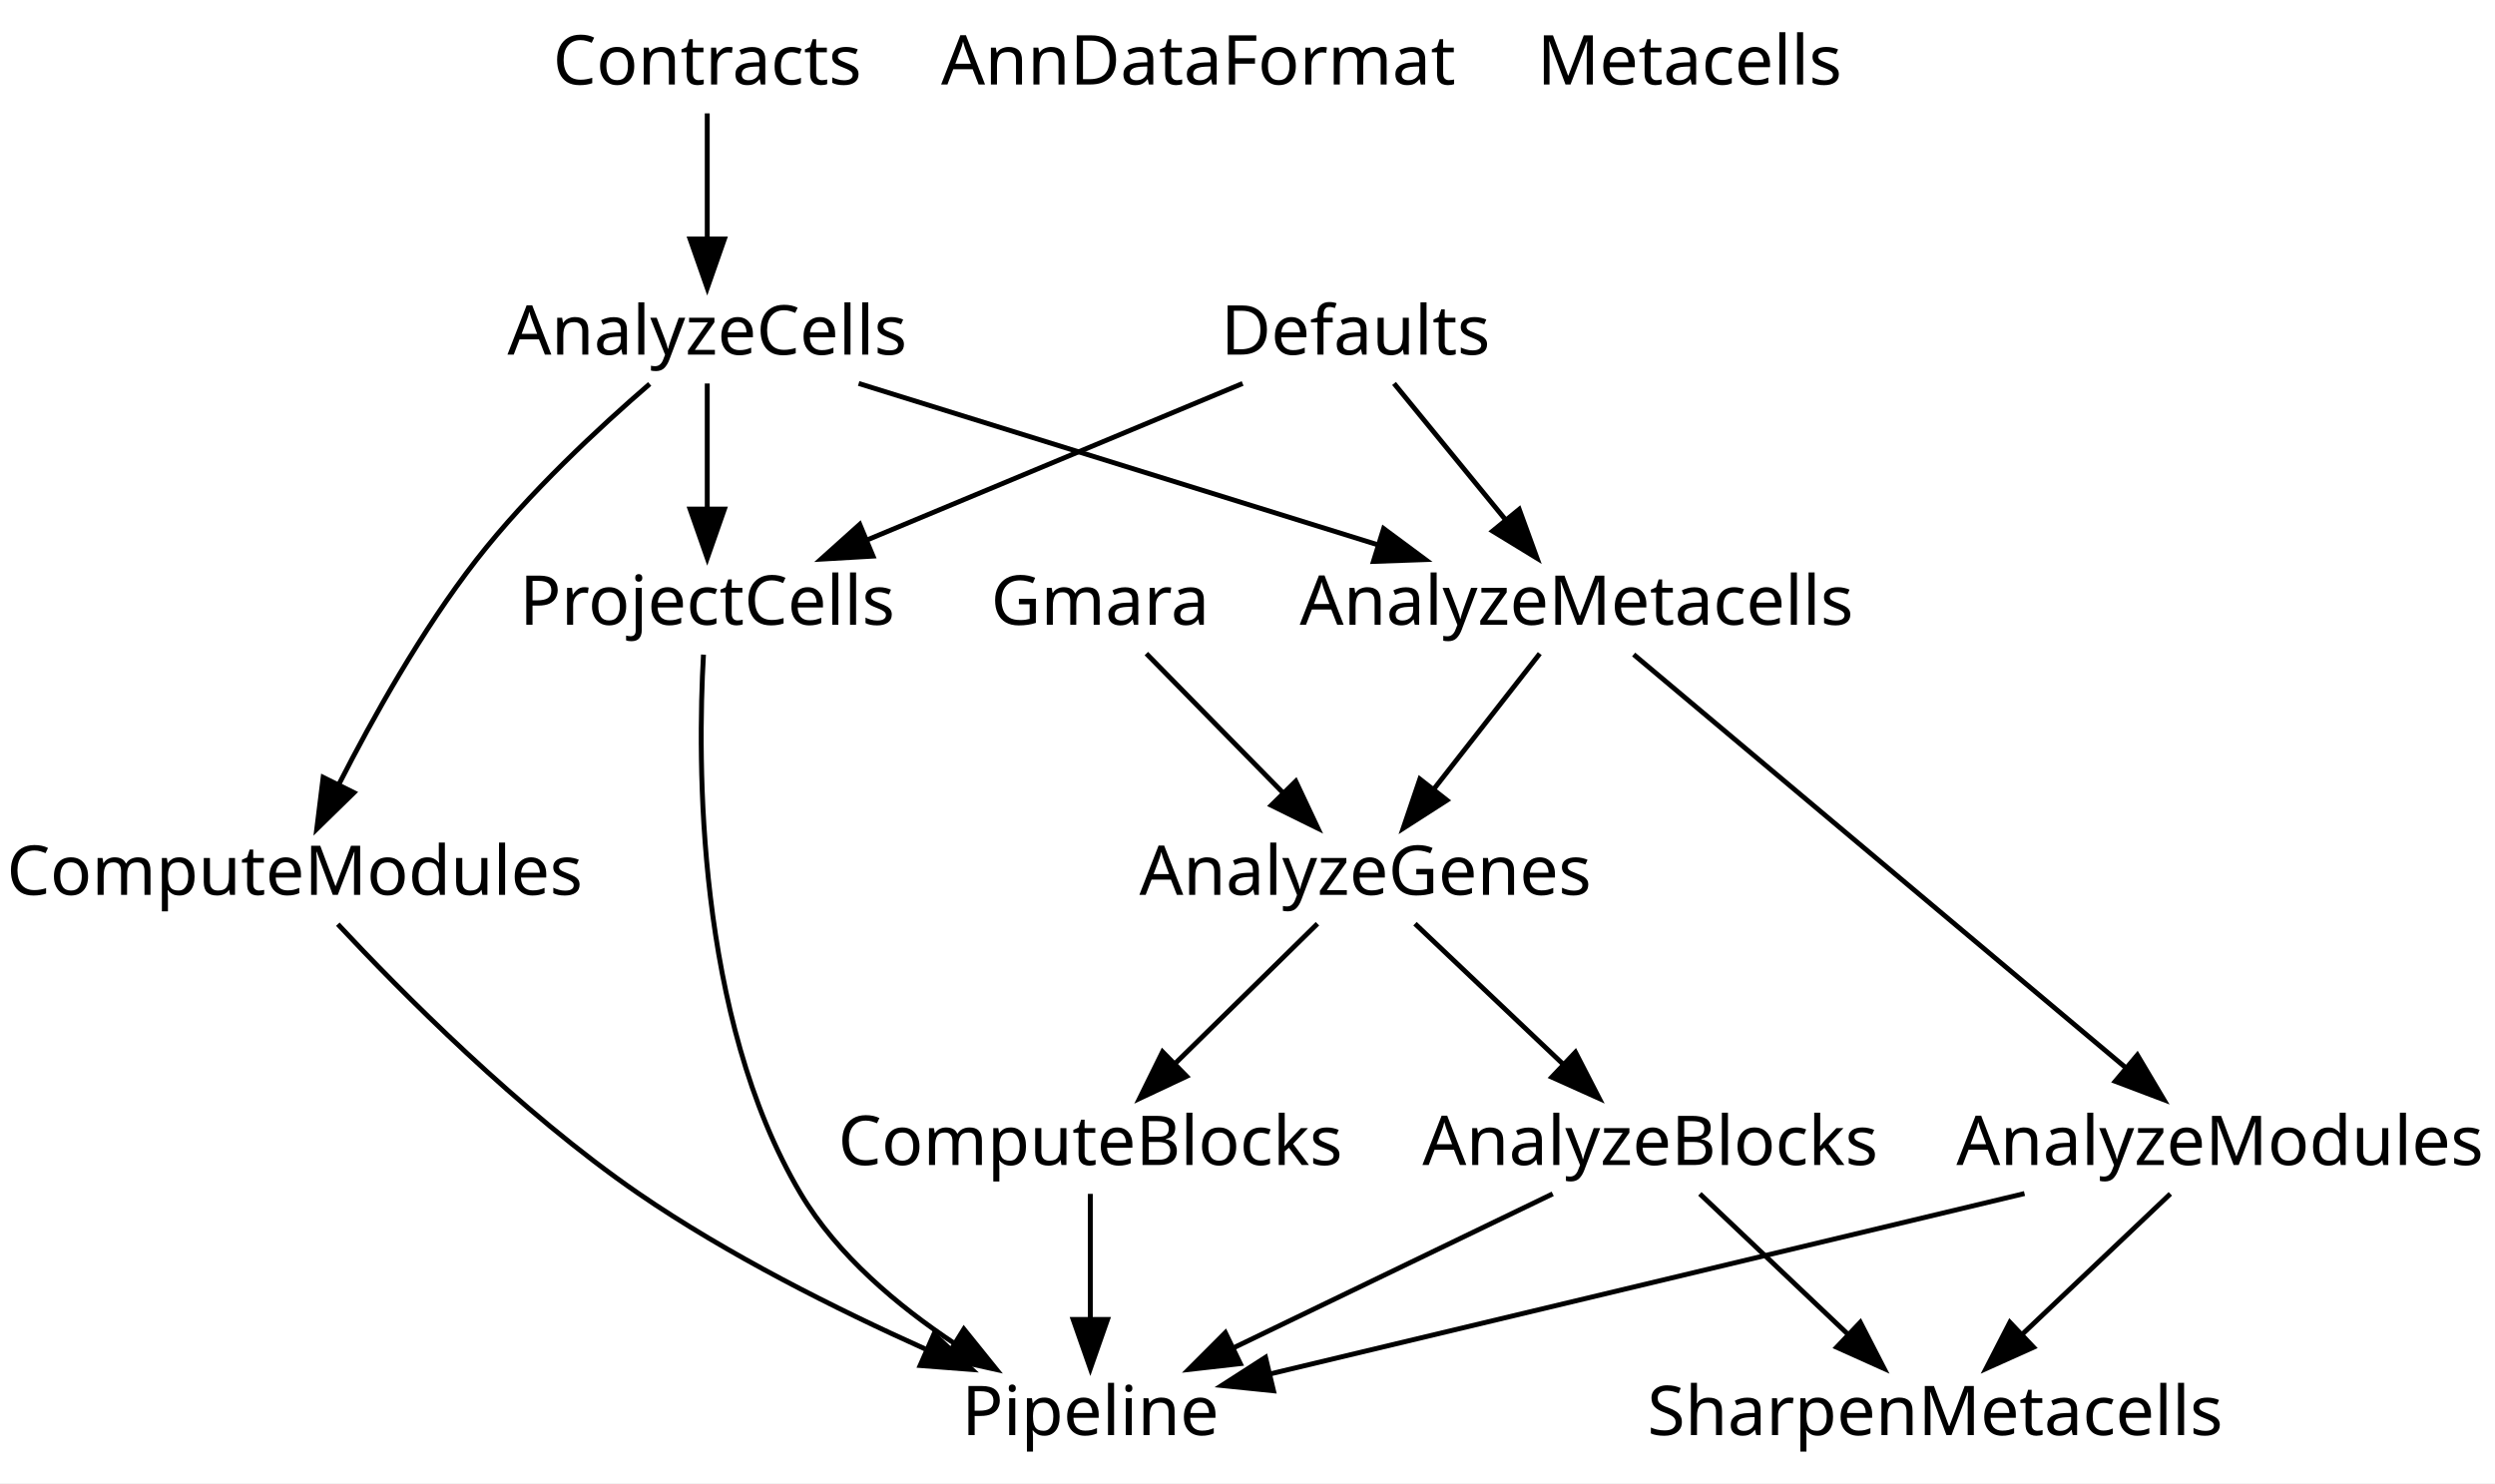
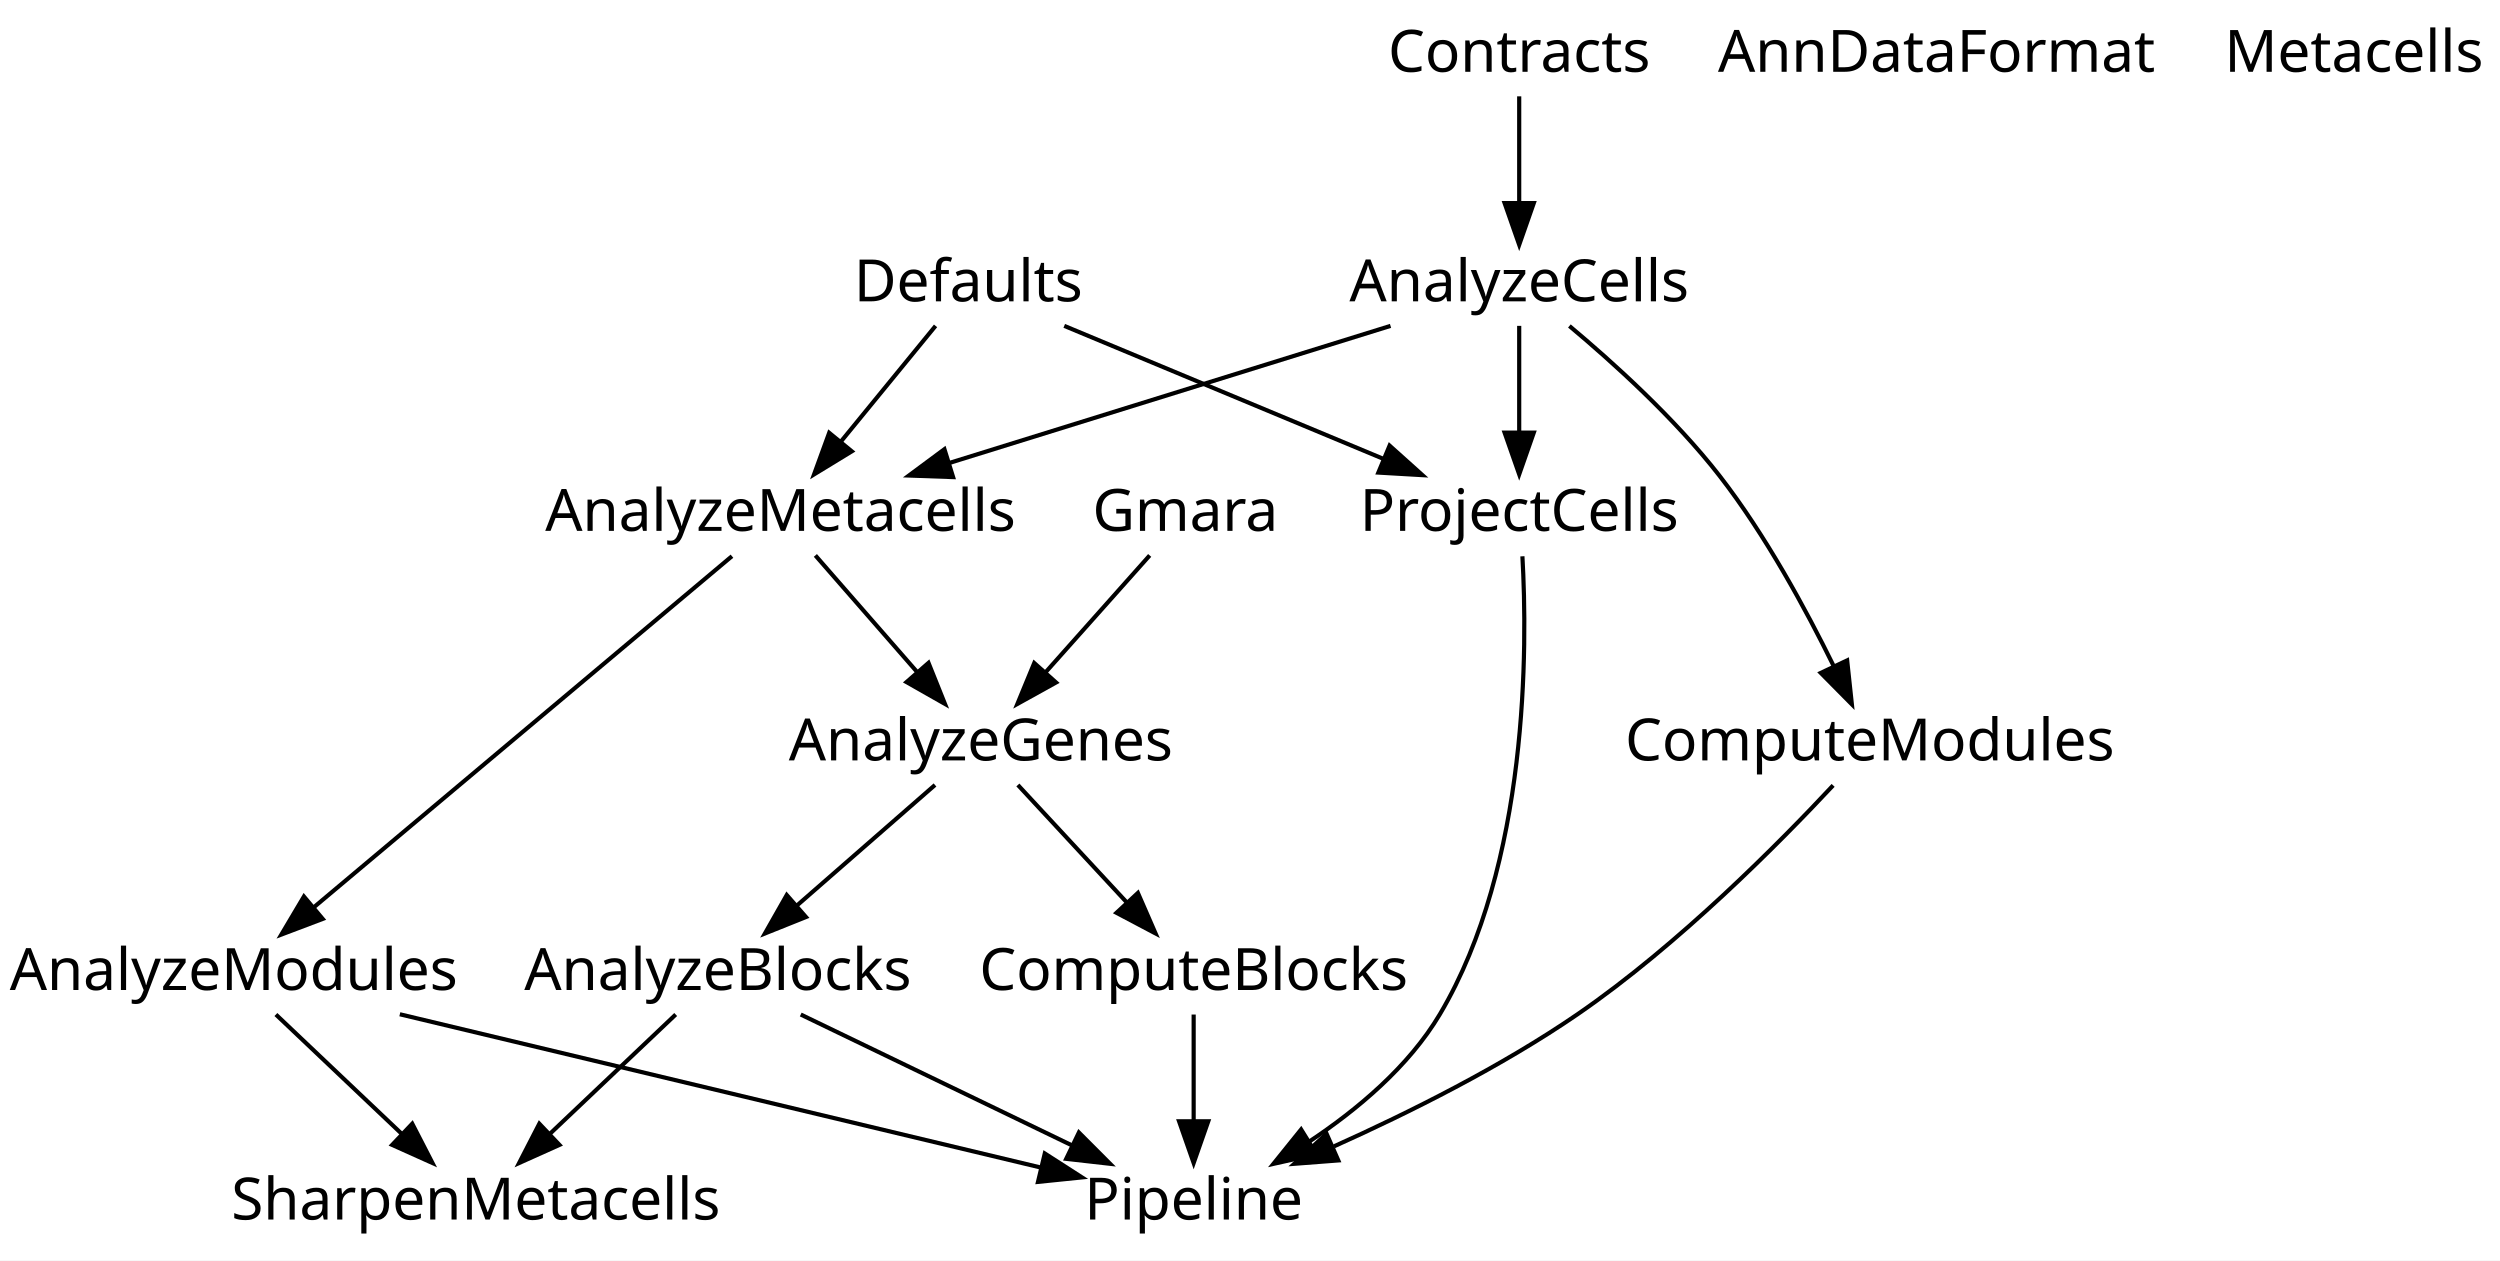
- <svg xmlns="http://www.w3.org/2000/svg" xmlns:xlink="http://www.w3.org/1999/xlink" width="508pt" height="302pt" viewBox="0.00 0.00 508.00 302.00">
+ <svg xmlns="http://www.w3.org/2000/svg" xmlns:xlink="http://www.w3.org/1999/xlink" width="599pt" height="302pt" viewBox="0.00 0.00 599.00 302.00">
  <g id="graph0" class="graph" transform="scale(1 1) rotate(0) translate(4 298)">
-     <polygon fill="#ffffff" stroke="transparent" points="-4,4 -4,-298 504,-298 504,4 -4,4" />
+     <polygon fill="#ffffff" stroke="transparent" points="-4,4 -4,-298 595,-298 595,4 -4,4" />
    <g id="node1" class="node">
      <g id="a_node1">
        <a xlink:href="../analyze_genes.html" xlink:title="AnalyzeGenes" target="_top">
-           <polygon fill="none" stroke="#ffffff" points="320.5,-129 227.5,-129 227.5,-110 320.5,-110 320.5,-129" />
-           <text text-anchor="middle" x="274" y="-115.8" font-family="Sans-Serif" font-size="14.00" fill="#000000">AnalyzeGenes</text>
+           <polygon fill="none" stroke="#ffffff" points="277.5,-129 184.5,-129 184.5,-110 277.5,-110 277.5,-129" />
+           <text text-anchor="middle" x="231" y="-115.8" font-family="Sans-Serif" font-size="14.00" fill="#000000">AnalyzeGenes</text>
        </a>
      </g>
    </g>
    <g id="node9" class="node">
      <g id="a_node9">
+         <a xlink:href="../analyze_blocks.html" xlink:title="AnalyzeBlocks" target="_top">
+           <polygon fill="none" stroke="#ffffff" points="214,-74 122,-74 122,-55 214,-55 214,-74" />
+           <text text-anchor="middle" x="168" y="-60.8" font-family="Sans-Serif" font-size="14.00" fill="#000000">AnalyzeBlocks</text>
+         </a>
+       </g>
+     </g>
+     <g id="edge18" class="edge">
+       <path fill="none" stroke="#000000" d="M220.026,-109.92C210.924,-101.974 197.772,-90.492 186.969,-81.061" />
+       <polygon fill="#000000" stroke="#000000" points="189.107,-78.281 179.272,-74.341 184.504,-83.554 189.107,-78.281" />
+     </g>
+     <g id="node12" class="node">
+       <g id="a_node12">
        <a xlink:href="../compute_blocks.html" xlink:title="ComputeBlocks" target="_top">
-           <polygon fill="none" stroke="#ffffff" points="268,-74 168,-74 168,-55 268,-55 268,-74" />
-           <text text-anchor="middle" x="218" y="-60.8" font-family="Sans-Serif" font-size="14.00" fill="#000000">ComputeBlocks</text>
+           <polygon fill="none" stroke="#ffffff" points="332,-74 232,-74 232,-55 332,-55 332,-74" />
+           <text text-anchor="middle" x="282" y="-60.8" font-family="Sans-Serif" font-size="14.00" fill="#000000">ComputeBlocks</text>
        </a>
      </g>
    </g>
    <g id="edge13" class="edge">
-       <path fill="none" stroke="#000000" d="M264.245,-109.92C256.313,-102.129 244.921,-90.941 235.429,-81.618" />
-       <polygon fill="#000000" stroke="#000000" points="237.607,-78.851 228.02,-74.341 232.702,-83.845 237.607,-78.851" />
-     </g>
-     <g id="node12" class="node">
-       <g id="a_node12">
-         <a xlink:href="../analyze_blocks.html" xlink:title="AnalyzeBlocks" target="_top">
-           <polygon fill="none" stroke="#ffffff" points="378,-74 286,-74 286,-55 378,-55 378,-74" />
-           <text text-anchor="middle" x="332" y="-60.8" font-family="Sans-Serif" font-size="14.00" fill="#000000">AnalyzeBlocks</text>
-         </a>
-       </g>
-     </g>
-     <g id="edge18" class="edge">
-       <path fill="none" stroke="#000000" d="M284.103,-109.92C292.4,-102.051 304.354,-90.716 314.243,-81.338" />
-       <polygon fill="#000000" stroke="#000000" points="316.774,-83.761 321.622,-74.341 311.958,-78.682 316.774,-83.761" />
+       <path fill="none" stroke="#000000" d="M239.883,-109.92C247.035,-102.207 257.275,-91.164 265.868,-81.898" />
+       <polygon fill="#000000" stroke="#000000" points="268.642,-84.053 272.875,-74.341 263.509,-79.294 268.642,-84.053" />
    </g>
    <g id="node2" class="node">
      <g id="a_node2">
        <a xlink:href="../analyze_metacells.html" xlink:title="AnalyzeMetacells" target="_top">
-           <polygon fill="none" stroke="#ffffff" points="372,-184 262,-184 262,-165 372,-165 372,-184" />
-           <text text-anchor="middle" x="317" y="-170.8" font-family="Sans-Serif" font-size="14.00" fill="#000000">AnalyzeMetacells</text>
+           <polygon fill="none" stroke="#ffffff" points="238,-184 128,-184 128,-165 238,-165 238,-184" />
+           <text text-anchor="middle" x="183" y="-170.8" font-family="Sans-Serif" font-size="14.00" fill="#000000">AnalyzeMetacells</text>
        </a>
      </g>
    </g>
    <g id="edge1" class="edge">
-       <path fill="none" stroke="#000000" d="M309.51,-164.92C303.602,-157.363 295.194,-146.609 288.043,-137.462" />
-       <polygon fill="#000000" stroke="#000000" points="290.61,-135.063 281.694,-129.341 285.096,-139.375 290.61,-135.063" />
+       <path fill="none" stroke="#000000" d="M191.361,-164.92C198.092,-157.207 207.73,-146.164 215.816,-136.898" />
+       <polygon fill="#000000" stroke="#000000" points="218.473,-139.177 222.412,-129.341 213.199,-134.574 218.473,-139.177" />
    </g>
    <g id="node10" class="node">
      <g id="a_node10">
        <a xlink:href="../analyze_modules.html" xlink:title="AnalyzeModules" target="_top">
-           <polygon fill="none" stroke="#ffffff" points="500,-74 396,-74 396,-55 500,-55 500,-74" />
-           <text text-anchor="middle" x="448" y="-60.8" font-family="Sans-Serif" font-size="14.00" fill="#000000">AnalyzeModules</text>
+           <polygon fill="none" stroke="#ffffff" points="104,-74 0,-74 0,-55 104,-55 104,-74" />
+           <text text-anchor="middle" x="52" y="-60.8" font-family="Sans-Serif" font-size="14.00" fill="#000000">AnalyzeModules</text>
        </a>
      </g>
    </g>
    <g id="edge14" class="edge">
-       <path fill="none" stroke="#000000" d="M328.625,-164.738C351.211,-145.773 401.218,-103.783 428.802,-80.62" />
-       <polygon fill="#000000" stroke="#000000" points="431.18,-83.194 436.588,-74.083 426.679,-77.833 431.18,-83.194" />
+       <path fill="none" stroke="#000000" d="M171.375,-164.738C148.789,-145.773 98.782,-103.783 71.198,-80.62" />
+       <polygon fill="#000000" stroke="#000000" points="73.321,-77.833 63.412,-74.083 68.82,-83.194 73.321,-77.833" />
    </g>
    <g id="node3" class="node">
      <g id="a_node3">
        <a xlink:href="../gmara.html" xlink:title="Gmara" target="_top">
-           <polygon fill="none" stroke="#ffffff" points="243.5,-184 196.5,-184 196.5,-165 243.5,-165 243.5,-184" />
-           <text text-anchor="middle" x="220" y="-170.8" font-family="Sans-Serif" font-size="14.00" fill="#000000">Gmara</text>
+           <polygon fill="none" stroke="#ffffff" points="303.5,-184 256.5,-184 256.5,-165 303.5,-165 303.5,-184" />
+           <text text-anchor="middle" x="280" y="-170.8" font-family="Sans-Serif" font-size="14.00" fill="#000000">Gmara</text>
        </a>
      </g>
    </g>
    <g id="edge2" class="edge">
-       <path fill="none" stroke="#000000" d="M229.406,-164.92C237.055,-157.129 248.04,-145.94 257.194,-136.618" />
-       <polygon fill="#000000" stroke="#000000" points="259.83,-138.929 264.338,-129.341 254.835,-134.024 259.83,-138.929" />
+       <path fill="none" stroke="#000000" d="M271.465,-164.92C264.594,-157.207 254.755,-146.164 246.5,-136.898" />
+       <polygon fill="#000000" stroke="#000000" points="249.033,-134.479 239.767,-129.341 243.806,-139.136 249.033,-134.479" />
    </g>
    <g id="node4" class="node">
      <g id="a_node4">
        <a xlink:href="../defaults.html" xlink:title="Defaults" target="_top">
-           <polygon fill="none" stroke="#ffffff" points="299,-239 245,-239 245,-220 299,-220 299,-239" />
-           <text text-anchor="middle" x="272" y="-225.8" font-family="Sans-Serif" font-size="14.00" fill="#000000">Defaults</text>
+           <polygon fill="none" stroke="#ffffff" points="255,-239 201,-239 201,-220 255,-220 255,-239" />
+           <text text-anchor="middle" x="228" y="-225.8" font-family="Sans-Serif" font-size="14.00" fill="#000000">Defaults</text>
        </a>
      </g>
    </g>
    <g id="edge3" class="edge">
-       <path fill="none" stroke="#000000" d="M279.838,-219.92C286.085,-212.285 295.002,-201.387 302.535,-192.179" />
-       <polygon fill="#000000" stroke="#000000" points="305.325,-194.297 308.948,-184.341 299.907,-189.864 305.325,-194.297" />
+       <path fill="none" stroke="#000000" d="M220.162,-219.92C213.915,-212.285 204.998,-201.387 197.465,-192.179" />
+       <polygon fill="#000000" stroke="#000000" points="200.093,-189.864 191.052,-184.341 194.675,-194.297 200.093,-189.864" />
    </g>
    <g id="node7" class="node">
      <g id="a_node7">
        <a xlink:href="../project_cells.html" xlink:title="ProjectCells" target="_top">
-           <polygon fill="none" stroke="#ffffff" points="178.5,-184 101.5,-184 101.5,-165 178.5,-165 178.5,-184" />
-           <text text-anchor="middle" x="140" y="-170.8" font-family="Sans-Serif" font-size="14.00" fill="#000000">ProjectCells</text>
+           <polygon fill="none" stroke="#ffffff" points="398.5,-184 321.5,-184 321.5,-165 398.5,-165 398.5,-184" />
+           <text text-anchor="middle" x="360" y="-170.8" font-family="Sans-Serif" font-size="14.00" fill="#000000">ProjectCells</text>
        </a>
      </g>
    </g>
    <g id="edge6" class="edge">
-       <path fill="none" stroke="#000000" d="M249.007,-219.92C227.843,-211.101 196.229,-197.929 172.488,-188.037" />
-       <polygon fill="#000000" stroke="#000000" points="173.749,-184.77 163.172,-184.155 171.057,-191.232 173.749,-184.77" />
+       <path fill="none" stroke="#000000" d="M250.993,-219.92C272.157,-211.101 303.771,-197.929 327.512,-188.037" />
+       <polygon fill="#000000" stroke="#000000" points="328.943,-191.232 336.828,-184.155 326.251,-184.77 328.943,-191.232" />
    </g>
    <g id="node5" class="node">
      <g id="a_node5">
        <a xlink:href="../analyze_cells.html" xlink:title="AnalyzeCells" target="_top">
-           <polygon fill="none" stroke="#ffffff" points="181.5,-239 98.5,-239 98.5,-220 181.5,-220 181.5,-239" />
-           <text text-anchor="middle" x="140" y="-225.8" font-family="Sans-Serif" font-size="14.00" fill="#000000">AnalyzeCells</text>
+           <polygon fill="none" stroke="#ffffff" points="401.5,-239 318.5,-239 318.5,-220 401.5,-220 401.5,-239" />
+           <text text-anchor="middle" x="360" y="-225.8" font-family="Sans-Serif" font-size="14.00" fill="#000000">AnalyzeCells</text>
        </a>
      </g>
    </g>
    <g id="edge4" class="edge">
-       <path fill="none" stroke="#000000" d="M170.831,-219.92C200.183,-210.799 244.524,-197.021 276.671,-187.032" />
-       <polygon fill="#000000" stroke="#000000" points="277.715,-190.372 286.226,-184.063 275.638,-183.688 277.715,-190.372" />
+       <path fill="none" stroke="#000000" d="M329.169,-219.92C299.817,-210.799 255.476,-197.021 223.329,-187.032" />
+       <polygon fill="#000000" stroke="#000000" points="224.362,-183.688 213.774,-184.063 222.285,-190.372 224.362,-183.688" />
    </g>
    <g id="edge7" class="edge">
-       <path fill="none" stroke="#000000" d="M140,-219.92C140,-212.908 140,-203.144 140,-194.465" />
-       <polygon fill="#000000" stroke="#000000" points="143.5,-194.341 140,-184.341 136.5,-194.341 143.5,-194.341" />
+       <path fill="none" stroke="#000000" d="M360,-219.92C360,-212.908 360,-203.144 360,-194.465" />
+       <polygon fill="#000000" stroke="#000000" points="363.5,-194.341 360,-184.341 356.5,-194.341 363.5,-194.341" />
    </g>
    <g id="node11" class="node">
      <g id="a_node11">
        <a xlink:href="../compute_modules.html" xlink:title="ComputeModules" target="_top">
-           <polygon fill="none" stroke="#ffffff" points="112,-129 0,-129 0,-110 112,-110 112,-129" />
-           <text text-anchor="middle" x="56" y="-115.8" font-family="Sans-Serif" font-size="14.00" fill="#000000">ComputeModules</text>
+           <polygon fill="none" stroke="#ffffff" points="500,-129 388,-129 388,-110 500,-110 500,-129" />
+           <text text-anchor="middle" x="444" y="-115.8" font-family="Sans-Serif" font-size="14.00" fill="#000000">ComputeModules</text>
        </a>
      </g>
    </g>
    <g id="edge15" class="edge">
-       <path fill="none" stroke="#000000" d="M128.28,-219.819C118.182,-211.11 103.6,-197.624 93,-184 81.882,-169.71 71.841,-151.719 65.033,-138.37" />
-       <polygon fill="#000000" stroke="#000000" points="68.069,-136.613 60.494,-129.206 61.796,-139.721 68.069,-136.613" />
+       <path fill="none" stroke="#000000" d="M372.027,-219.897C382.377,-211.238 397.291,-197.781 408,-184 419.036,-169.798 428.785,-151.798 435.345,-138.424" />
+       <polygon fill="#000000" stroke="#000000" points="438.579,-139.773 439.708,-129.238 432.256,-136.77 438.579,-139.773" />
    </g>
    <g id="node6" class="node">
      <g id="a_node6">
        <a xlink:href="../contracts.html" xlink:title="Contracts" target="_top">
-           <polygon fill="none" stroke="#ffffff" points="171,-294 109,-294 109,-275 171,-275 171,-294" />
-           <text text-anchor="middle" x="140" y="-280.8" font-family="Sans-Serif" font-size="14.00" fill="#000000">Contracts</text>
+           <polygon fill="none" stroke="#ffffff" points="391,-294 329,-294 329,-275 391,-275 391,-294" />
+           <text text-anchor="middle" x="360" y="-280.8" font-family="Sans-Serif" font-size="14.00" fill="#000000">Contracts</text>
        </a>
      </g>
    </g>
    <g id="edge5" class="edge">
-       <path fill="none" stroke="#000000" d="M140,-274.92C140,-267.908 140,-258.144 140,-249.465" />
-       <polygon fill="#000000" stroke="#000000" points="143.5,-249.341 140,-239.341 136.5,-249.341 143.5,-249.341" />
+       <path fill="none" stroke="#000000" d="M360,-274.92C360,-267.908 360,-258.144 360,-249.465" />
+       <polygon fill="#000000" stroke="#000000" points="363.5,-249.341 360,-239.341 356.5,-249.341 363.5,-249.341" />
    </g>
    <g id="node8" class="node">
      <g id="a_node8">
        <a xlink:href="../pipeline.html" xlink:title="Pipeline" target="_top">
-           <polygon fill="none" stroke="#ffffff" points="244.5,-19 191.5,-19 191.5,0 244.5,0 244.5,-19" />
-           <text text-anchor="middle" x="218" y="-5.8" font-family="Sans-Serif" font-size="14.00" fill="#000000">Pipeline</text>
+           <polygon fill="none" stroke="#ffffff" points="308.5,-19 255.5,-19 255.5,0 308.5,0 308.5,-19" />
+           <text text-anchor="middle" x="282" y="-5.8" font-family="Sans-Serif" font-size="14.00" fill="#000000">Pipeline</text>
        </a>
      </g>
    </g>
-     <g id="edge10" class="edge">
-       <path fill="none" stroke="#000000" d="M139.232,-164.711C138.015,-143.217 137.659,-90.946 159,-55 166.472,-42.414 178.866,-32.065 190.371,-24.434" />
-       <polygon fill="#000000" stroke="#000000" points="192.251,-27.386 198.899,-19.136 188.558,-21.44 192.251,-27.386" />
+     <g id="edge11" class="edge">
+       <path fill="none" stroke="#000000" d="M360.768,-164.711C361.985,-143.217 362.341,-90.946 341,-55 333.528,-42.414 321.134,-32.065 309.629,-24.434" />
+       <polygon fill="#000000" stroke="#000000" points="311.442,-21.44 301.101,-19.136 307.749,-27.386 311.442,-21.44" />
    </g>
    <g id="edge8" class="edge">
-       <path fill="none" stroke="#000000" d="M218,-54.92C218,-47.908 218,-38.144 218,-29.465" />
-       <polygon fill="#000000" stroke="#000000" points="221.5,-29.341 218,-19.341 214.5,-29.341 221.5,-29.341" />
-     </g>
-     <g id="edge9" class="edge">
-       <path fill="none" stroke="#000000" d="M408.2,-54.983C364.964,-44.644 296.476,-28.266 254.556,-18.242" />
-       <polygon fill="#000000" stroke="#000000" points="255.298,-14.82 244.758,-15.899 253.67,-21.628 255.298,-14.82" />
+       <path fill="none" stroke="#000000" d="M187.857,-54.92C205.81,-46.258 232.471,-33.396 252.842,-23.567" />
+       <polygon fill="#000000" stroke="#000000" points="254.502,-26.653 261.988,-19.155 251.46,-20.348 254.502,-26.653" />
    </g>
    <g id="node15" class="node">
      <g id="a_node15">
        <a xlink:href="../sharpen_metacells.html" xlink:title="SharpenMetacells" target="_top">
-           <polygon fill="none" stroke="#ffffff" points="446.5,-19 333.5,-19 333.5,0 446.5,0 446.5,-19" />
-           <text text-anchor="middle" x="390" y="-5.8" font-family="Sans-Serif" font-size="14.00" fill="#000000">SharpenMetacells</text>
+           <polygon fill="none" stroke="#ffffff" points="166.5,-19 53.5,-19 53.5,0 166.5,0 166.5,-19" />
+           <text text-anchor="middle" x="110" y="-5.8" font-family="Sans-Serif" font-size="14.00" fill="#000000">SharpenMetacells</text>
        </a>
      </g>
    </g>
+     <g id="edge16" class="edge">
+       <path fill="none" stroke="#000000" d="M157.897,-54.92C149.6,-47.051 137.646,-35.716 127.757,-26.338" />
+       <polygon fill="#000000" stroke="#000000" points="130.042,-23.682 120.378,-19.341 125.225,-28.762 130.042,-23.682" />
+     </g>
+     <g id="edge9" class="edge">
+       <path fill="none" stroke="#000000" d="M91.8,-54.983C135.036,-44.644 203.524,-28.266 245.444,-18.242" />
+       <polygon fill="#000000" stroke="#000000" points="246.33,-21.628 255.242,-15.899 244.702,-14.82 246.33,-21.628" />
+     </g>
    <g id="edge17" class="edge">
-       <path fill="none" stroke="#000000" d="M437.897,-54.92C429.6,-47.051 417.646,-35.716 407.757,-26.338" />
-       <polygon fill="#000000" stroke="#000000" points="410.042,-23.682 400.378,-19.341 405.226,-28.762 410.042,-23.682" />
+       <path fill="none" stroke="#000000" d="M62.103,-54.92C70.4,-47.051 82.354,-35.716 92.243,-26.338" />
+       <polygon fill="#000000" stroke="#000000" points="94.775,-28.762 99.622,-19.341 89.958,-23.682 94.775,-28.762" />
    </g>
-     <g id="edge11" class="edge">
-       <path fill="none" stroke="#000000" d="M64.783,-109.824C77.383,-96.332 101.755,-71.655 126,-55 144.217,-42.486 166.377,-31.418 184.384,-23.331" />
-       <polygon fill="#000000" stroke="#000000" points="186.156,-26.376 193.909,-19.155 183.345,-19.965 186.156,-26.376" />
+     <g id="edge10" class="edge">
+       <path fill="none" stroke="#000000" d="M435.217,-109.824C422.617,-96.332 398.245,-71.655 374,-55 355.783,-42.486 333.623,-31.418 315.616,-23.331" />
+       <polygon fill="#000000" stroke="#000000" points="316.655,-19.965 306.091,-19.155 313.844,-26.376 316.655,-19.965" />
    </g>
    <g id="edge12" class="edge">
-       <path fill="none" stroke="#000000" d="M312.143,-54.92C294.19,-46.258 267.529,-33.396 247.158,-23.567" />
-       <polygon fill="#000000" stroke="#000000" points="248.54,-20.348 238.012,-19.155 245.498,-26.653 248.54,-20.348" />
-     </g>
-     <g id="edge16" class="edge">
-       <path fill="none" stroke="#000000" d="M342.103,-54.92C350.4,-47.051 362.354,-35.716 372.243,-26.338" />
-       <polygon fill="#000000" stroke="#000000" points="374.774,-28.762 379.622,-19.341 369.958,-23.682 374.774,-28.762" />
+       <path fill="none" stroke="#000000" d="M282,-54.92C282,-47.908 282,-38.144 282,-29.465" />
+       <polygon fill="#000000" stroke="#000000" points="285.5,-29.341 282,-19.341 278.5,-29.341 285.5,-29.341" />
    </g>
    <g id="node13" class="node">
      <g id="a_node13">
        <a xlink:href="../anndata_format.html" xlink:title="AnnDataFormat" target="_top">
-           <polygon fill="none" stroke="#ffffff" points="290.5,-294 189.5,-294 189.5,-275 290.5,-275 290.5,-294" />
-           <text text-anchor="middle" x="240" y="-280.8" font-family="Sans-Serif" font-size="14.00" fill="#000000">AnnDataFormat</text>
+           <polygon fill="none" stroke="#ffffff" points="510.5,-294 409.5,-294 409.5,-275 510.5,-275 510.5,-294" />
+           <text text-anchor="middle" x="460" y="-280.8" font-family="Sans-Serif" font-size="14.00" fill="#000000">AnnDataFormat</text>
        </a>
      </g>
    </g>
    <g id="node14" class="node">
      <g id="a_node14">
        <a xlink:href="../Metacells.html" xlink:title="Metacells" target="_top">
-           <polygon fill="none" stroke="#ffffff" points="371,-294 309,-294 309,-275 371,-275 371,-294" />
-           <text text-anchor="middle" x="340" y="-280.8" font-family="Sans-Serif" font-size="14.00" fill="#000000">Metacells</text>
+           <polygon fill="none" stroke="#ffffff" points="591,-294 529,-294 529,-275 591,-275 591,-294" />
+           <text text-anchor="middle" x="560" y="-280.8" font-family="Sans-Serif" font-size="14.00" fill="#000000">Metacells</text>
        </a>
      </g>
    </g>
  </g>
</svg>
